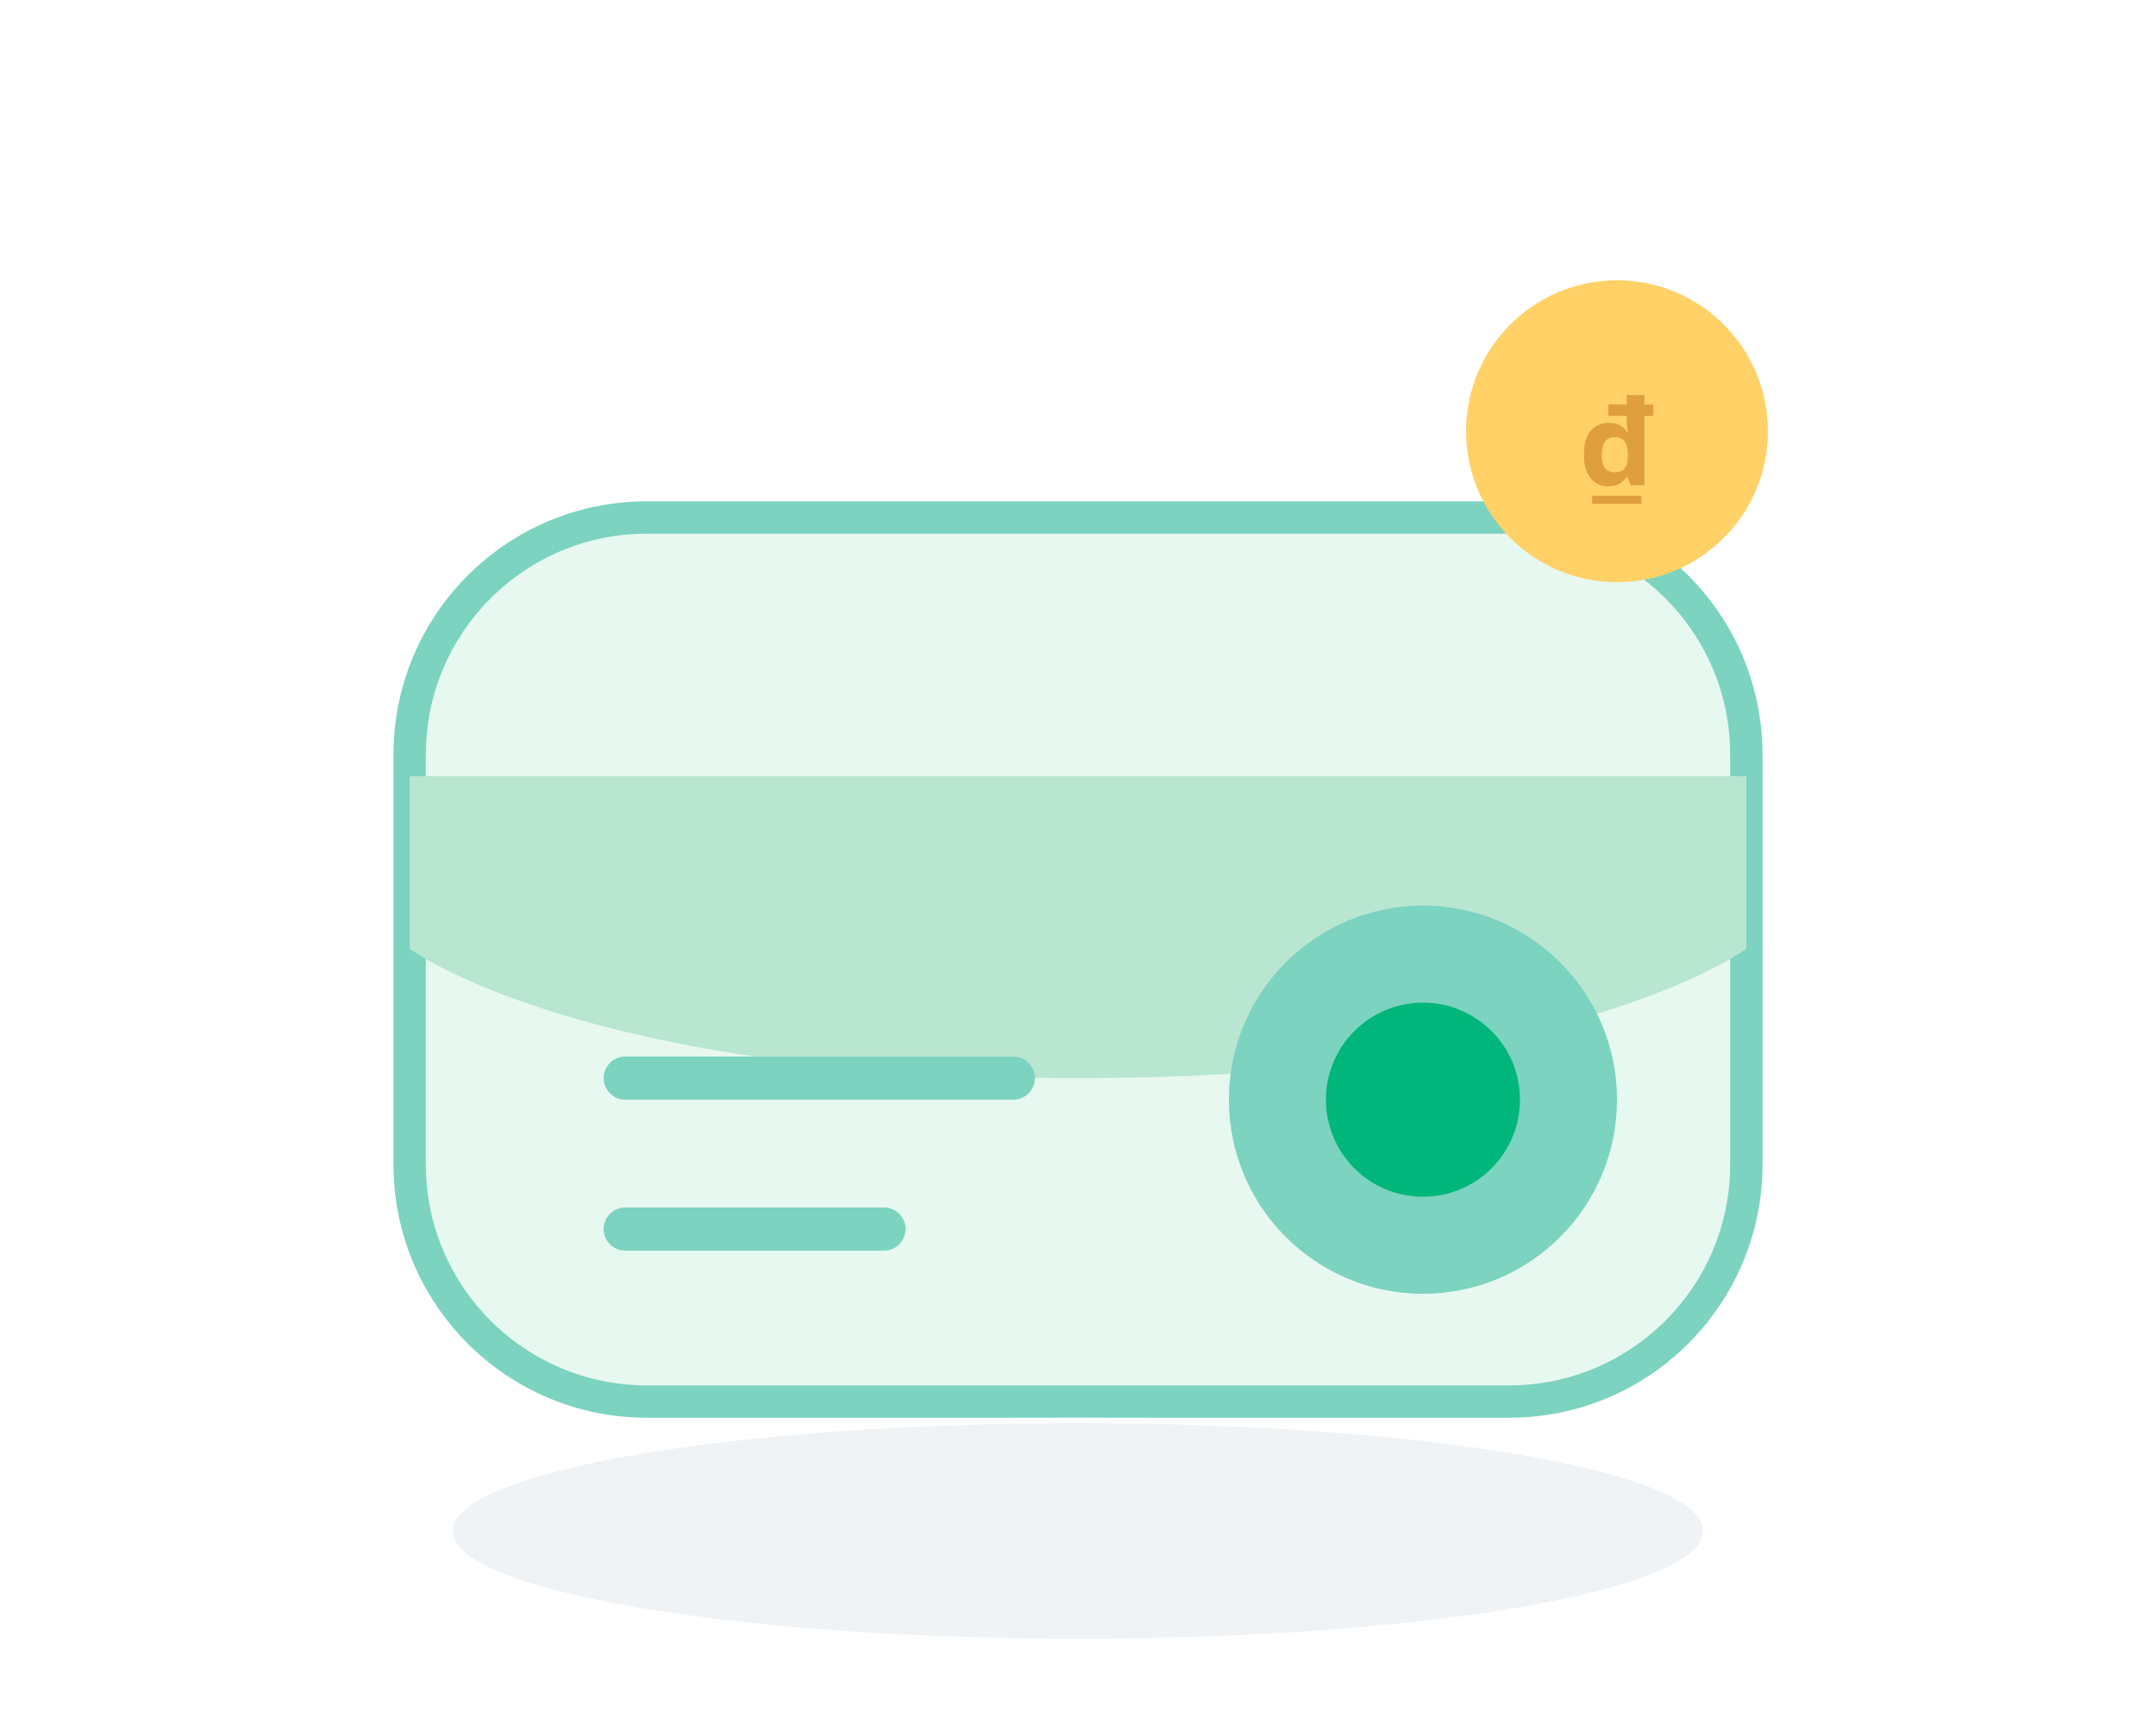
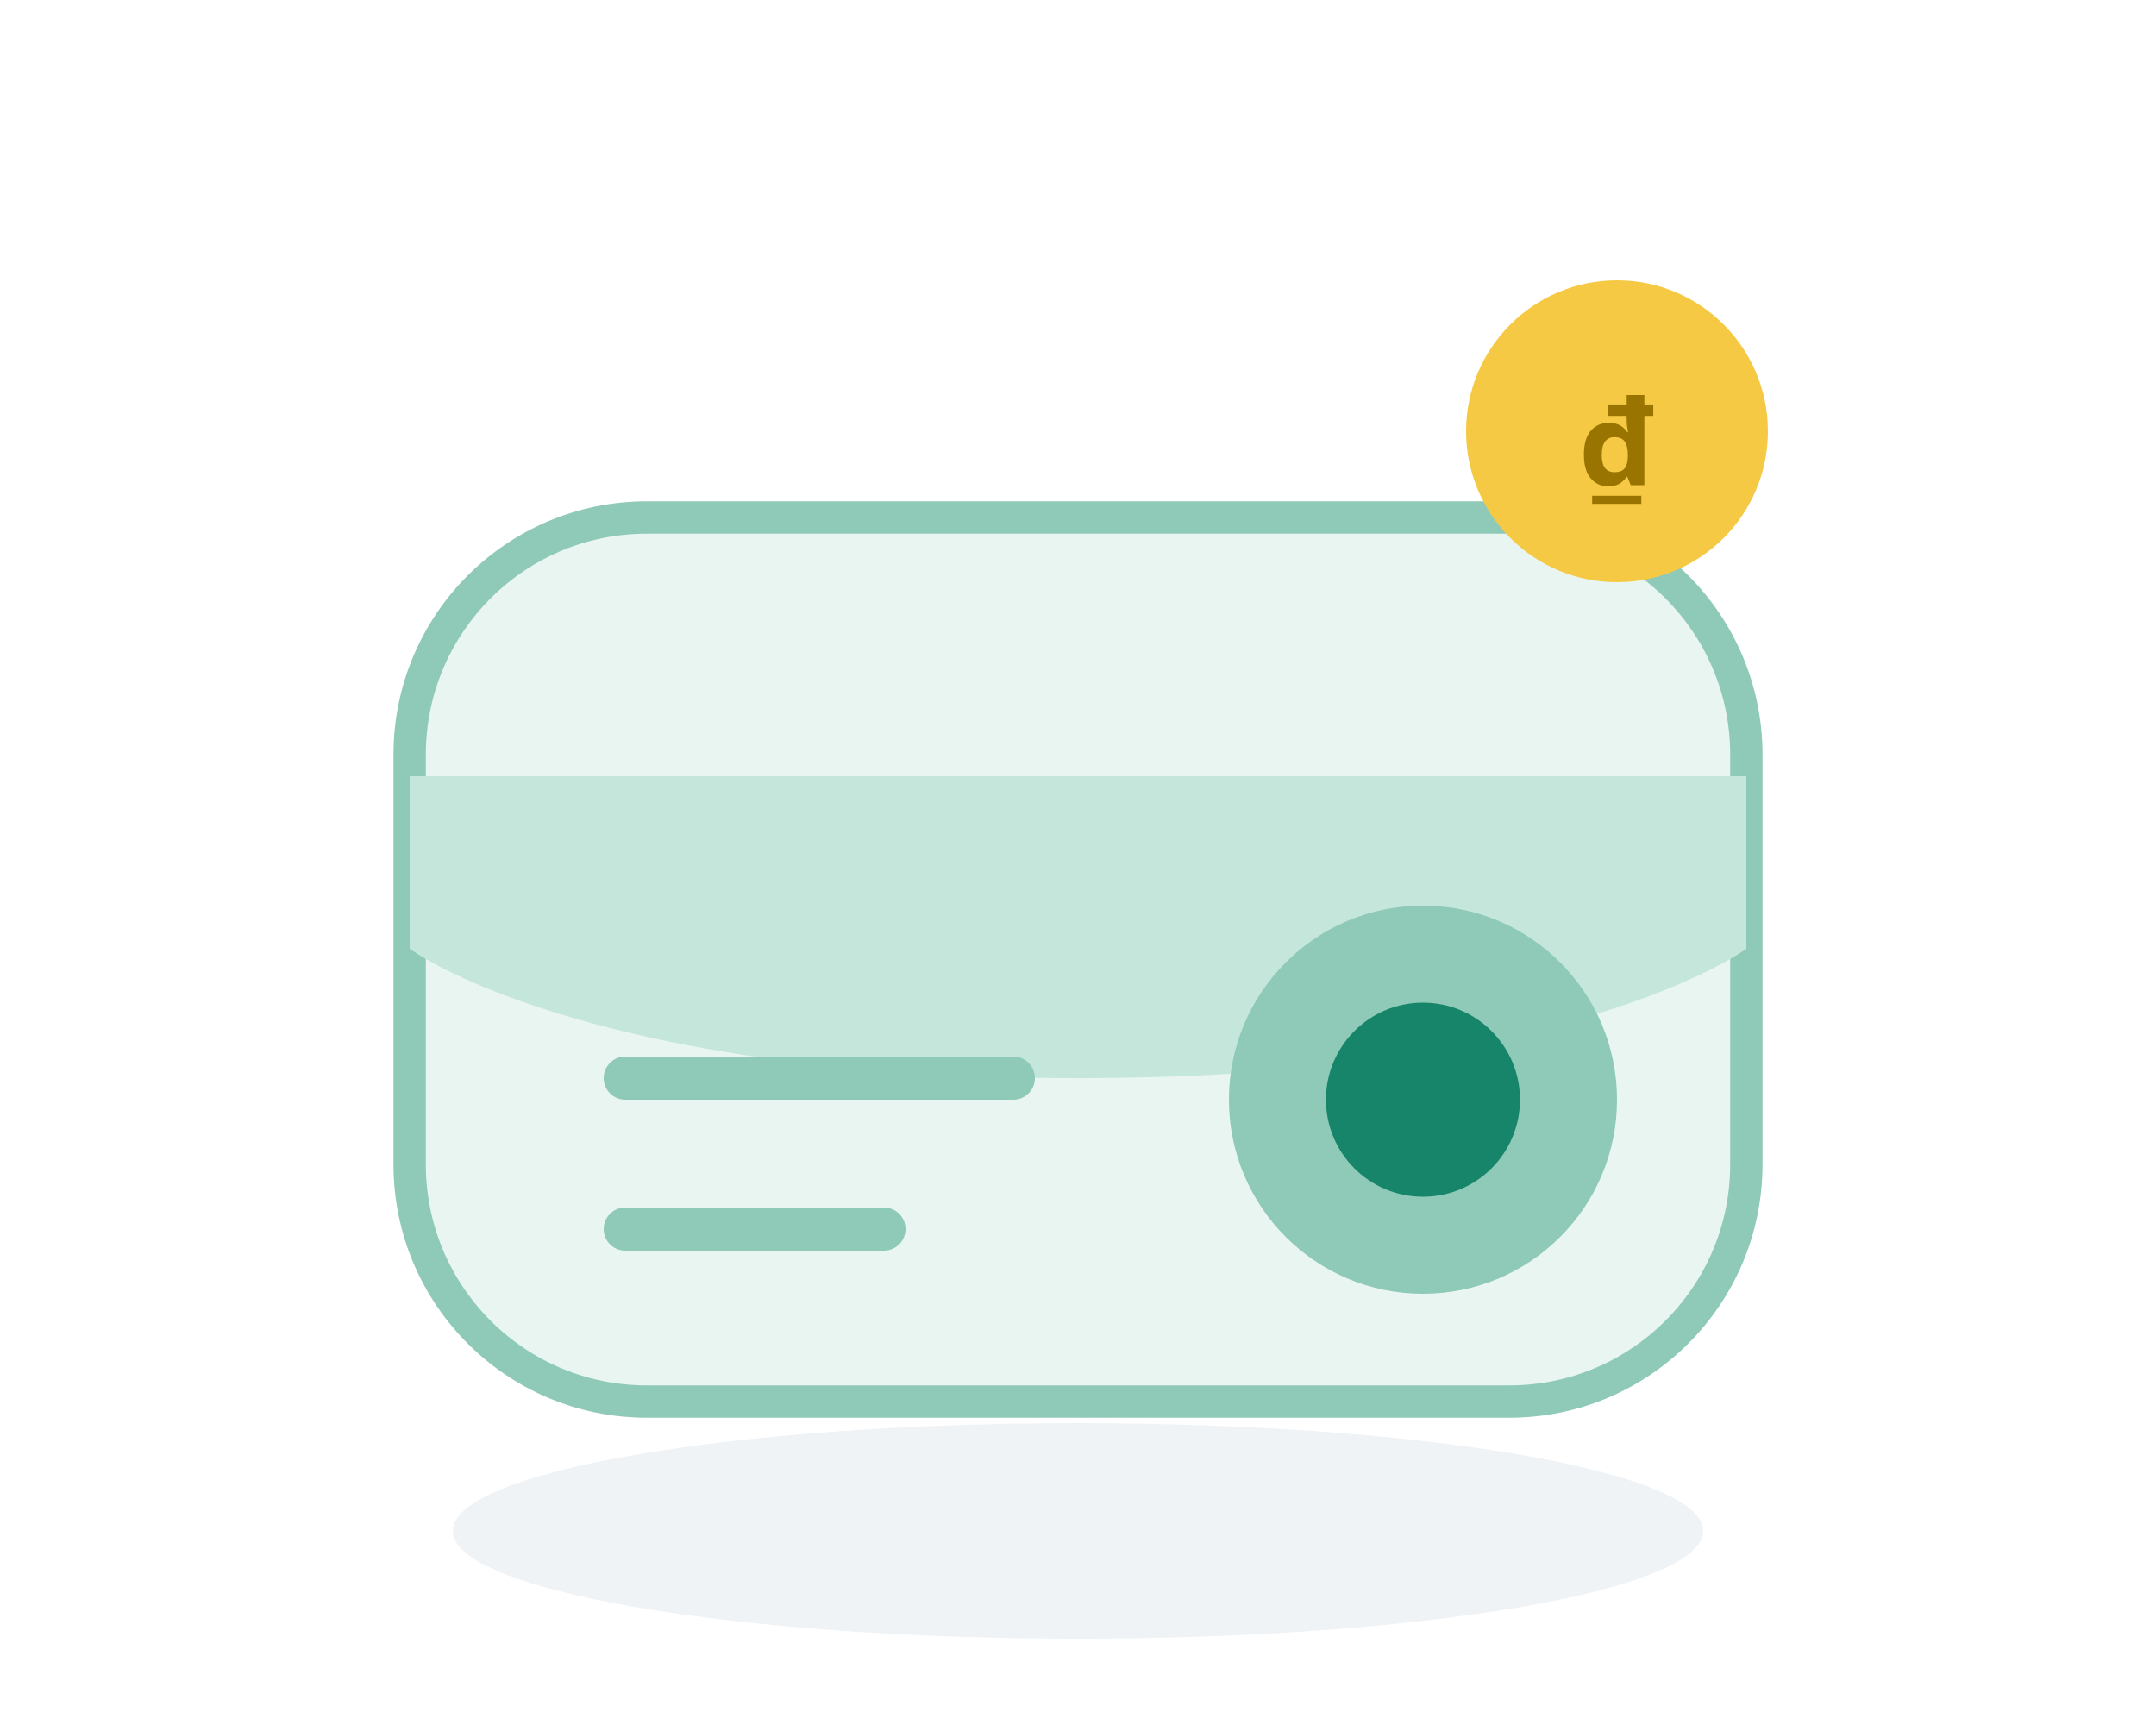
<svg xmlns="http://www.w3.org/2000/svg" viewBox="0 0 200 160" fill="none">
  <ellipse cx="100" cy="142" rx="58" ry="10" fill="#E8EEF2" opacity="0.7" />
-   <rect x="38" y="48" width="124" height="82" rx="22" fill="#E6F8EF" stroke="#7BD3C0" stroke-width="3" />
-   <path d="M38 72h124v16c0 0-16 12-62 12S38 88 38 88V72z" fill="#B8E6D0" />
-   <circle cx="132" cy="102" r="18" fill="#7BD3C0" />
-   <circle cx="132" cy="102" r="9" fill="#00B67A" />
-   <path d="M58 100h36M58 114h24" stroke="#7BD3C0" stroke-width="4" stroke-linecap="round" />
-   <circle cx="150" cy="40" r="14" fill="#FFD166" />
-   <text x="150" y="45" text-anchor="middle" font-family="system-ui" font-size="11" font-weight="800" fill="#E09F3E">₫</text>
+   <rect x="38" y="48" width="124" height="82" rx="22" fill="#E8F5F0" stroke="#8FC9B8" stroke-width="3" />
+   <path d="M38 72h124v16c0 0-16 12-62 12S38 88 38 88V72z" fill="#C5E6DA" />
+   <circle cx="132" cy="102" r="18" fill="#8FC9B8" />
+   <circle cx="132" cy="102" r="9" fill="#16856A" />
+   <path d="M58 100h36M58 114h24" stroke="#8FC9B8" stroke-width="4" stroke-linecap="round" />
+   <circle cx="150" cy="40" r="14" fill="#F6C945" />
+   <text x="150" y="45" text-anchor="middle" font-family="system-ui" font-size="11" font-weight="800" fill="#9A7400">₫</text>
</svg>
